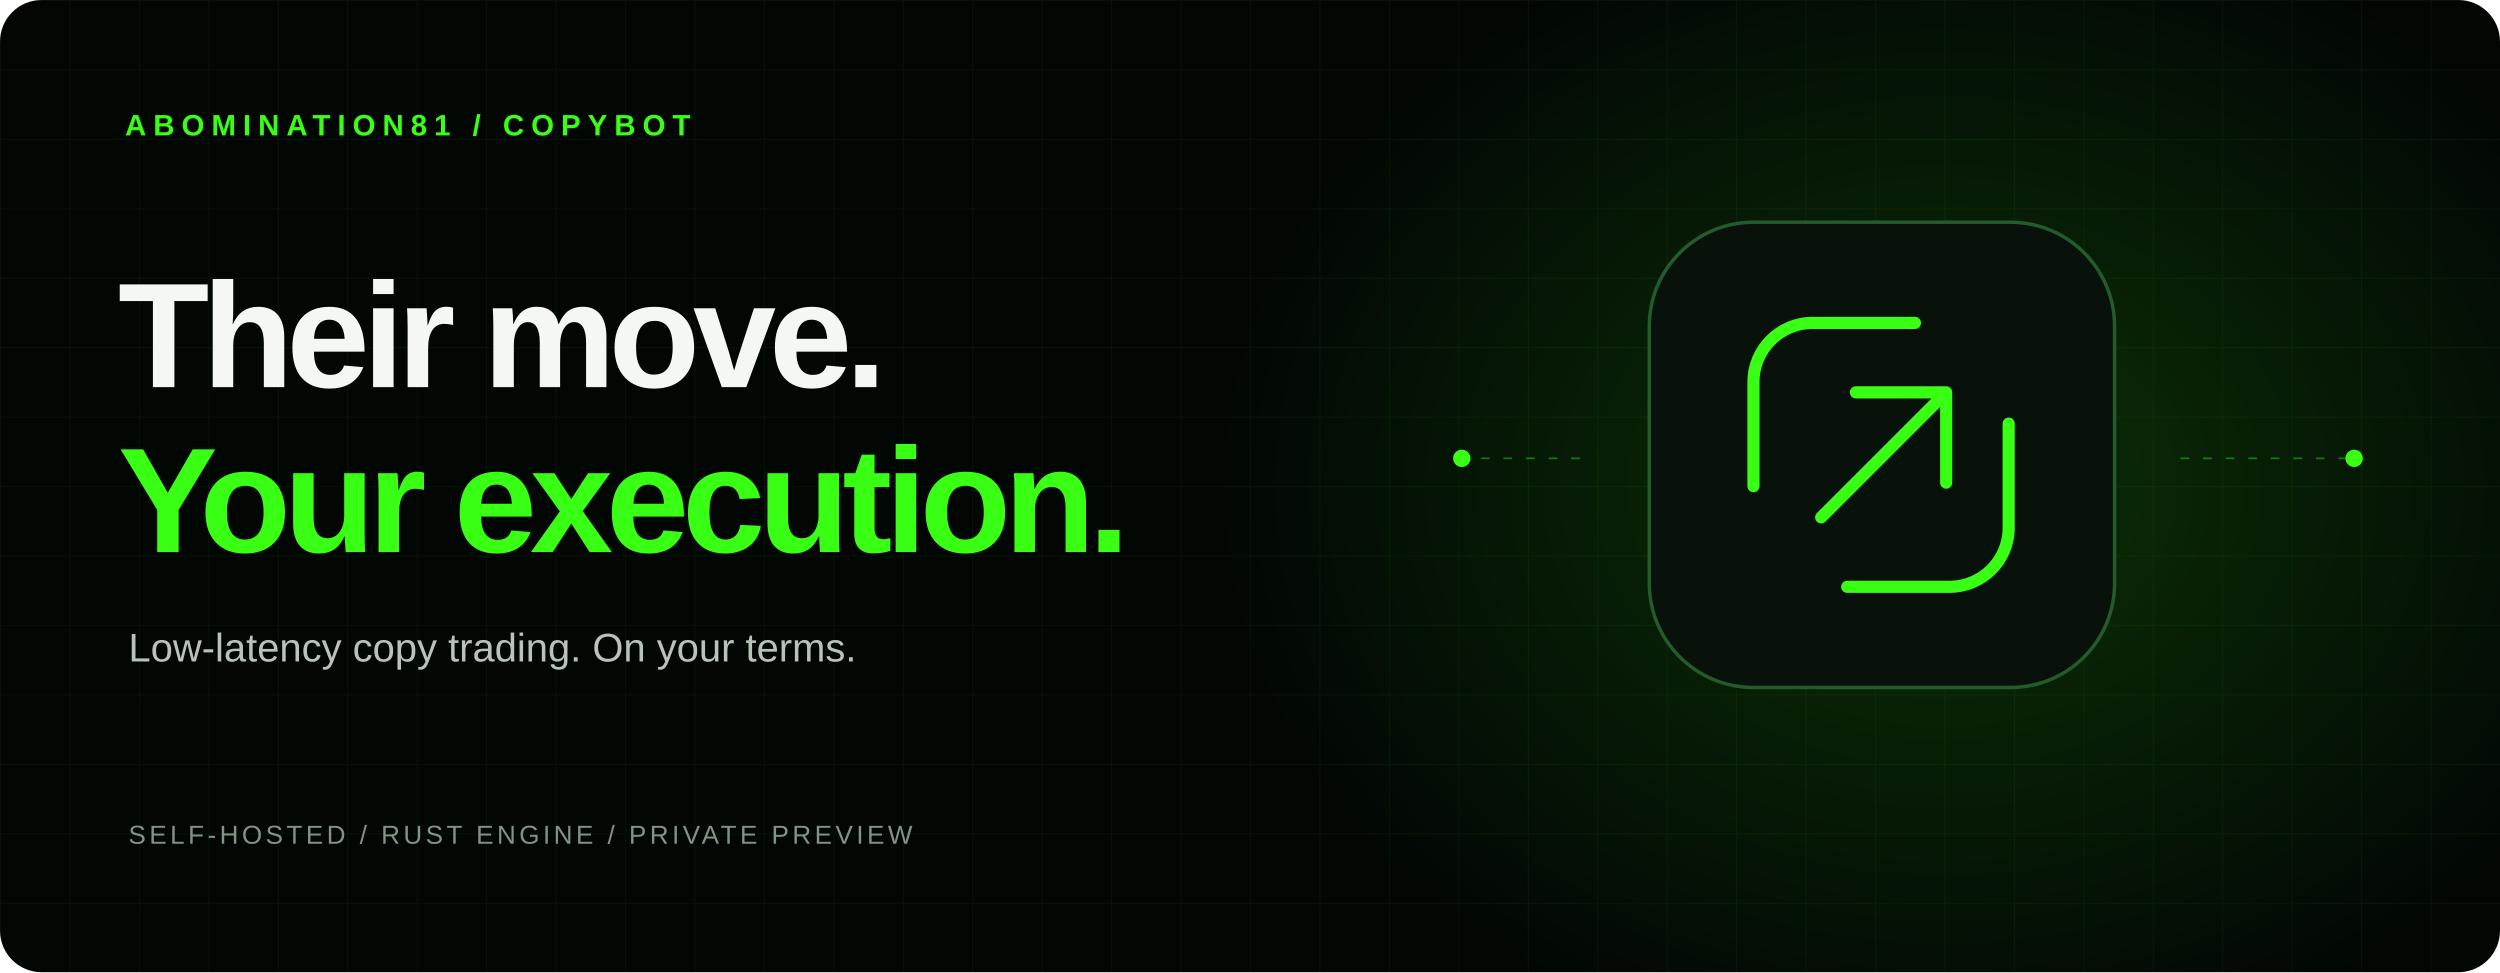
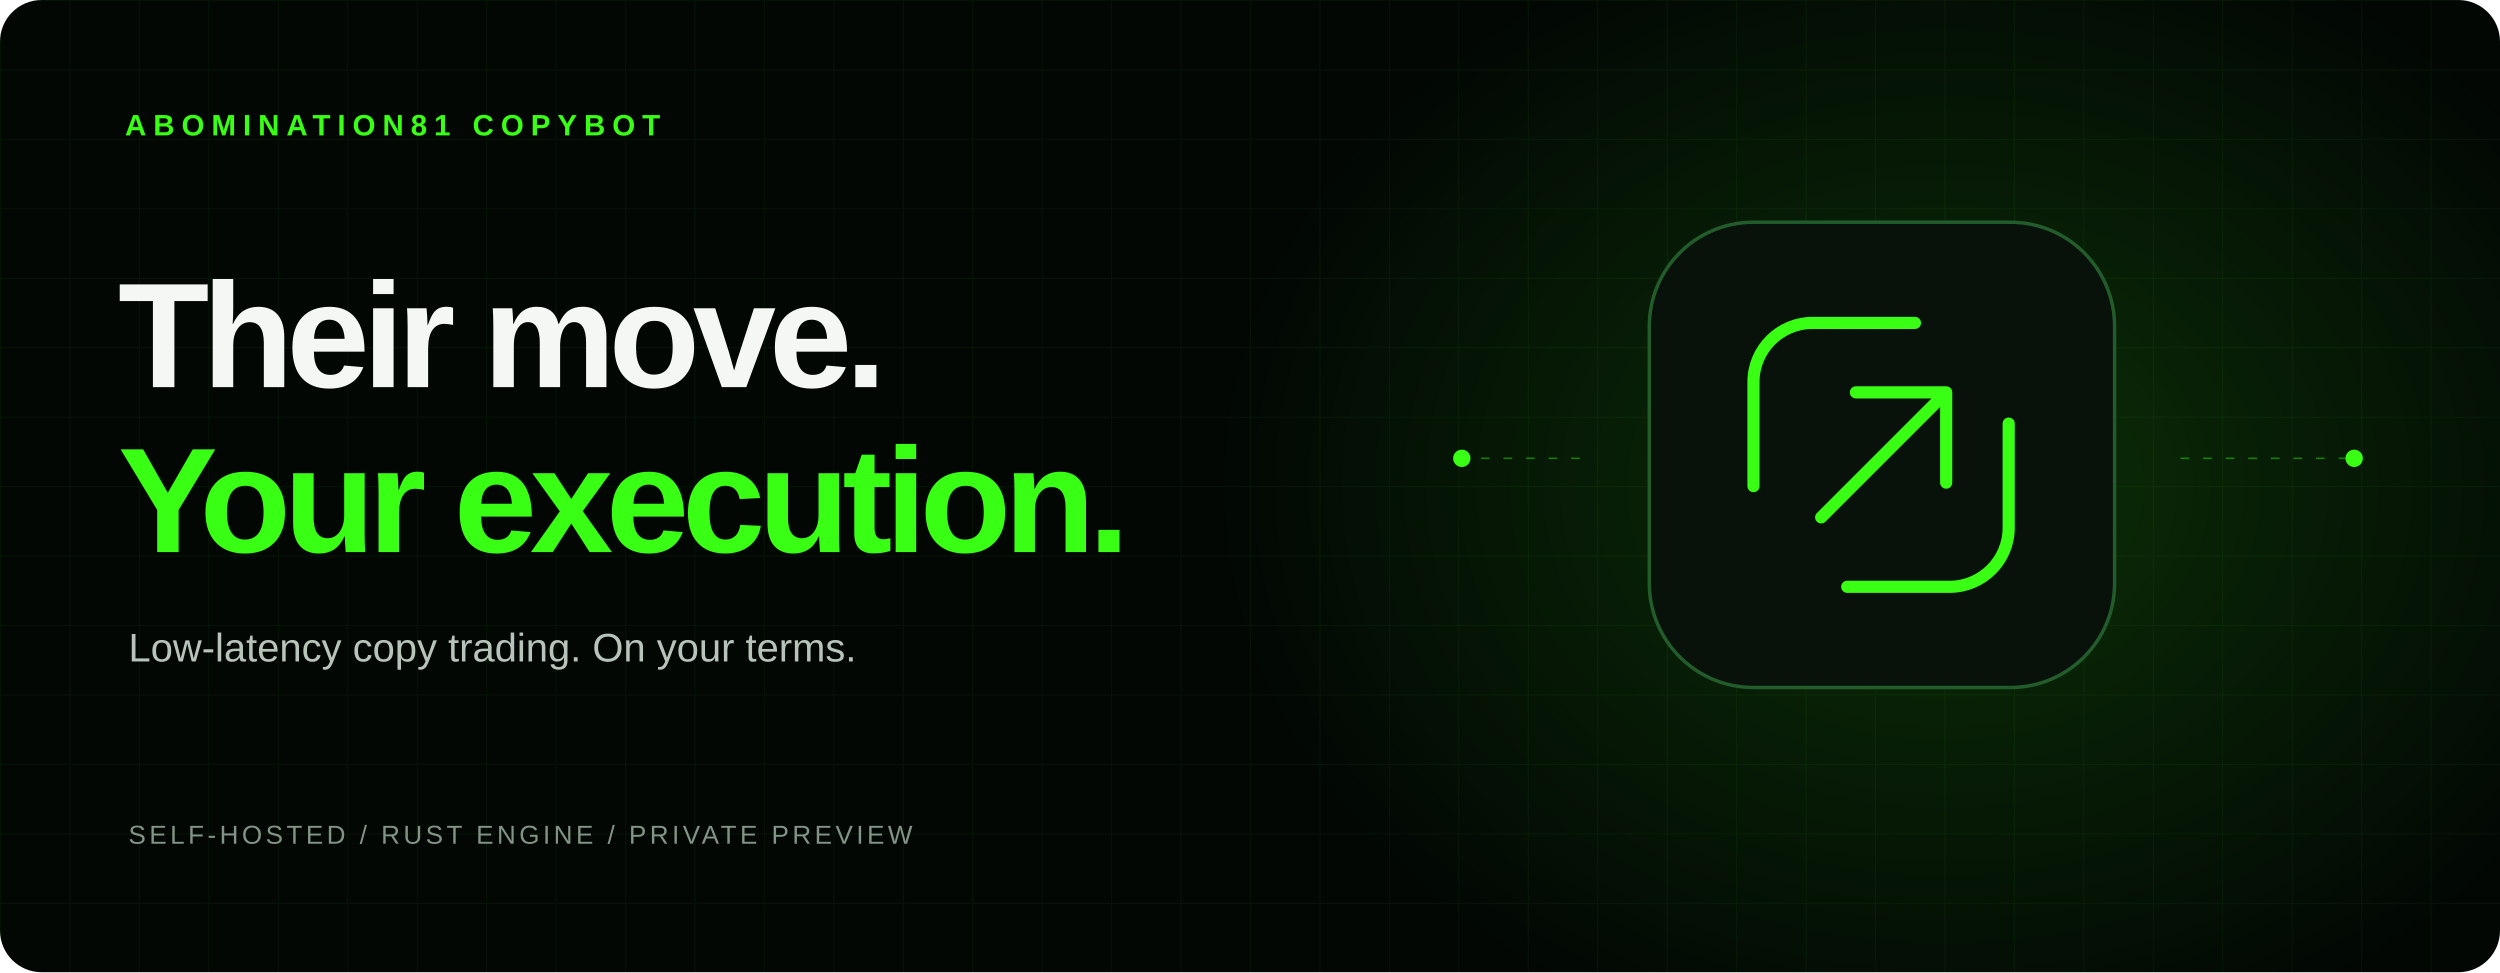
<svg xmlns="http://www.w3.org/2000/svg" width="1440" height="560" viewBox="0 0 1440 560" role="img" aria-labelledby="title desc">
  <defs>
    <pattern id="grid" width="40" height="40" patternUnits="userSpaceOnUse">
      <path d="M40 0H0V40" fill="none" stroke="#39ff14" stroke-opacity=".055" />
    </pattern>
    <radialGradient id="glow">
      <stop stop-color="#39ff14" stop-opacity=".17" />
      <stop offset="1" stop-color="#39ff14" stop-opacity="0" />
    </radialGradient>
  </defs>
  <rect width="1440" height="560" rx="24" fill="#020704" />
  <rect width="1440" height="560" rx="24" fill="url(#grid)" />
  <ellipse cx="1120" cy="280" rx="420" ry="340" fill="url(#glow)" />
  <g font-family="Arial,Helvetica,sans-serif">
-     <text x="72" y="78" fill="#39ff14" font-size="17" font-weight="700" letter-spacing="4">ABOMINATION81 / COPYBOT</text>
+     <text x="72" y="78" fill="#39ff14" font-size="17" font-weight="700" letter-spacing="4">ABOMINATION81 COPYBOT</text>
    <text x="68" y="223" fill="#f4f7f4" font-size="86" font-weight="800" letter-spacing="-4">Their move.</text>
    <text x="68" y="318" fill="#39ff14" font-size="86" font-weight="800" letter-spacing="-4">Your execution.</text>
    <text x="74" y="381" fill="#b8c3ba" font-size="23">Low-latency copy trading. On your terms.</text>
    <text x="74" y="486" fill="#829486" font-size="15" letter-spacing="2">SELF-HOSTED   /   RUST ENGINE   /   PRIVATE PREVIEW</text>
  </g>
  <g transform="translate(950 128)" fill="none" stroke="#39ff14" stroke-width="7" stroke-linecap="round" stroke-linejoin="round">
    <rect x="0" y="0" width="268" height="268" rx="60" fill="#08110a" stroke="#235c2b" stroke-width="2" />
    <path d="M153 58H94a34 34 0 0 0-34 34v60M114 210h59a34 34 0 0 0 34-34v-60" />
    <path d="m99 170 72-72M119 98h52v52" />
  </g>
  <path d="M840 264h71m345 0h100" stroke="#39ff14" stroke-opacity=".4" stroke-dasharray="5 8" />
  <circle cx="842" cy="264" r="5" fill="#39ff14" />
  <circle cx="1356" cy="264" r="5" fill="#39ff14" />
</svg>
